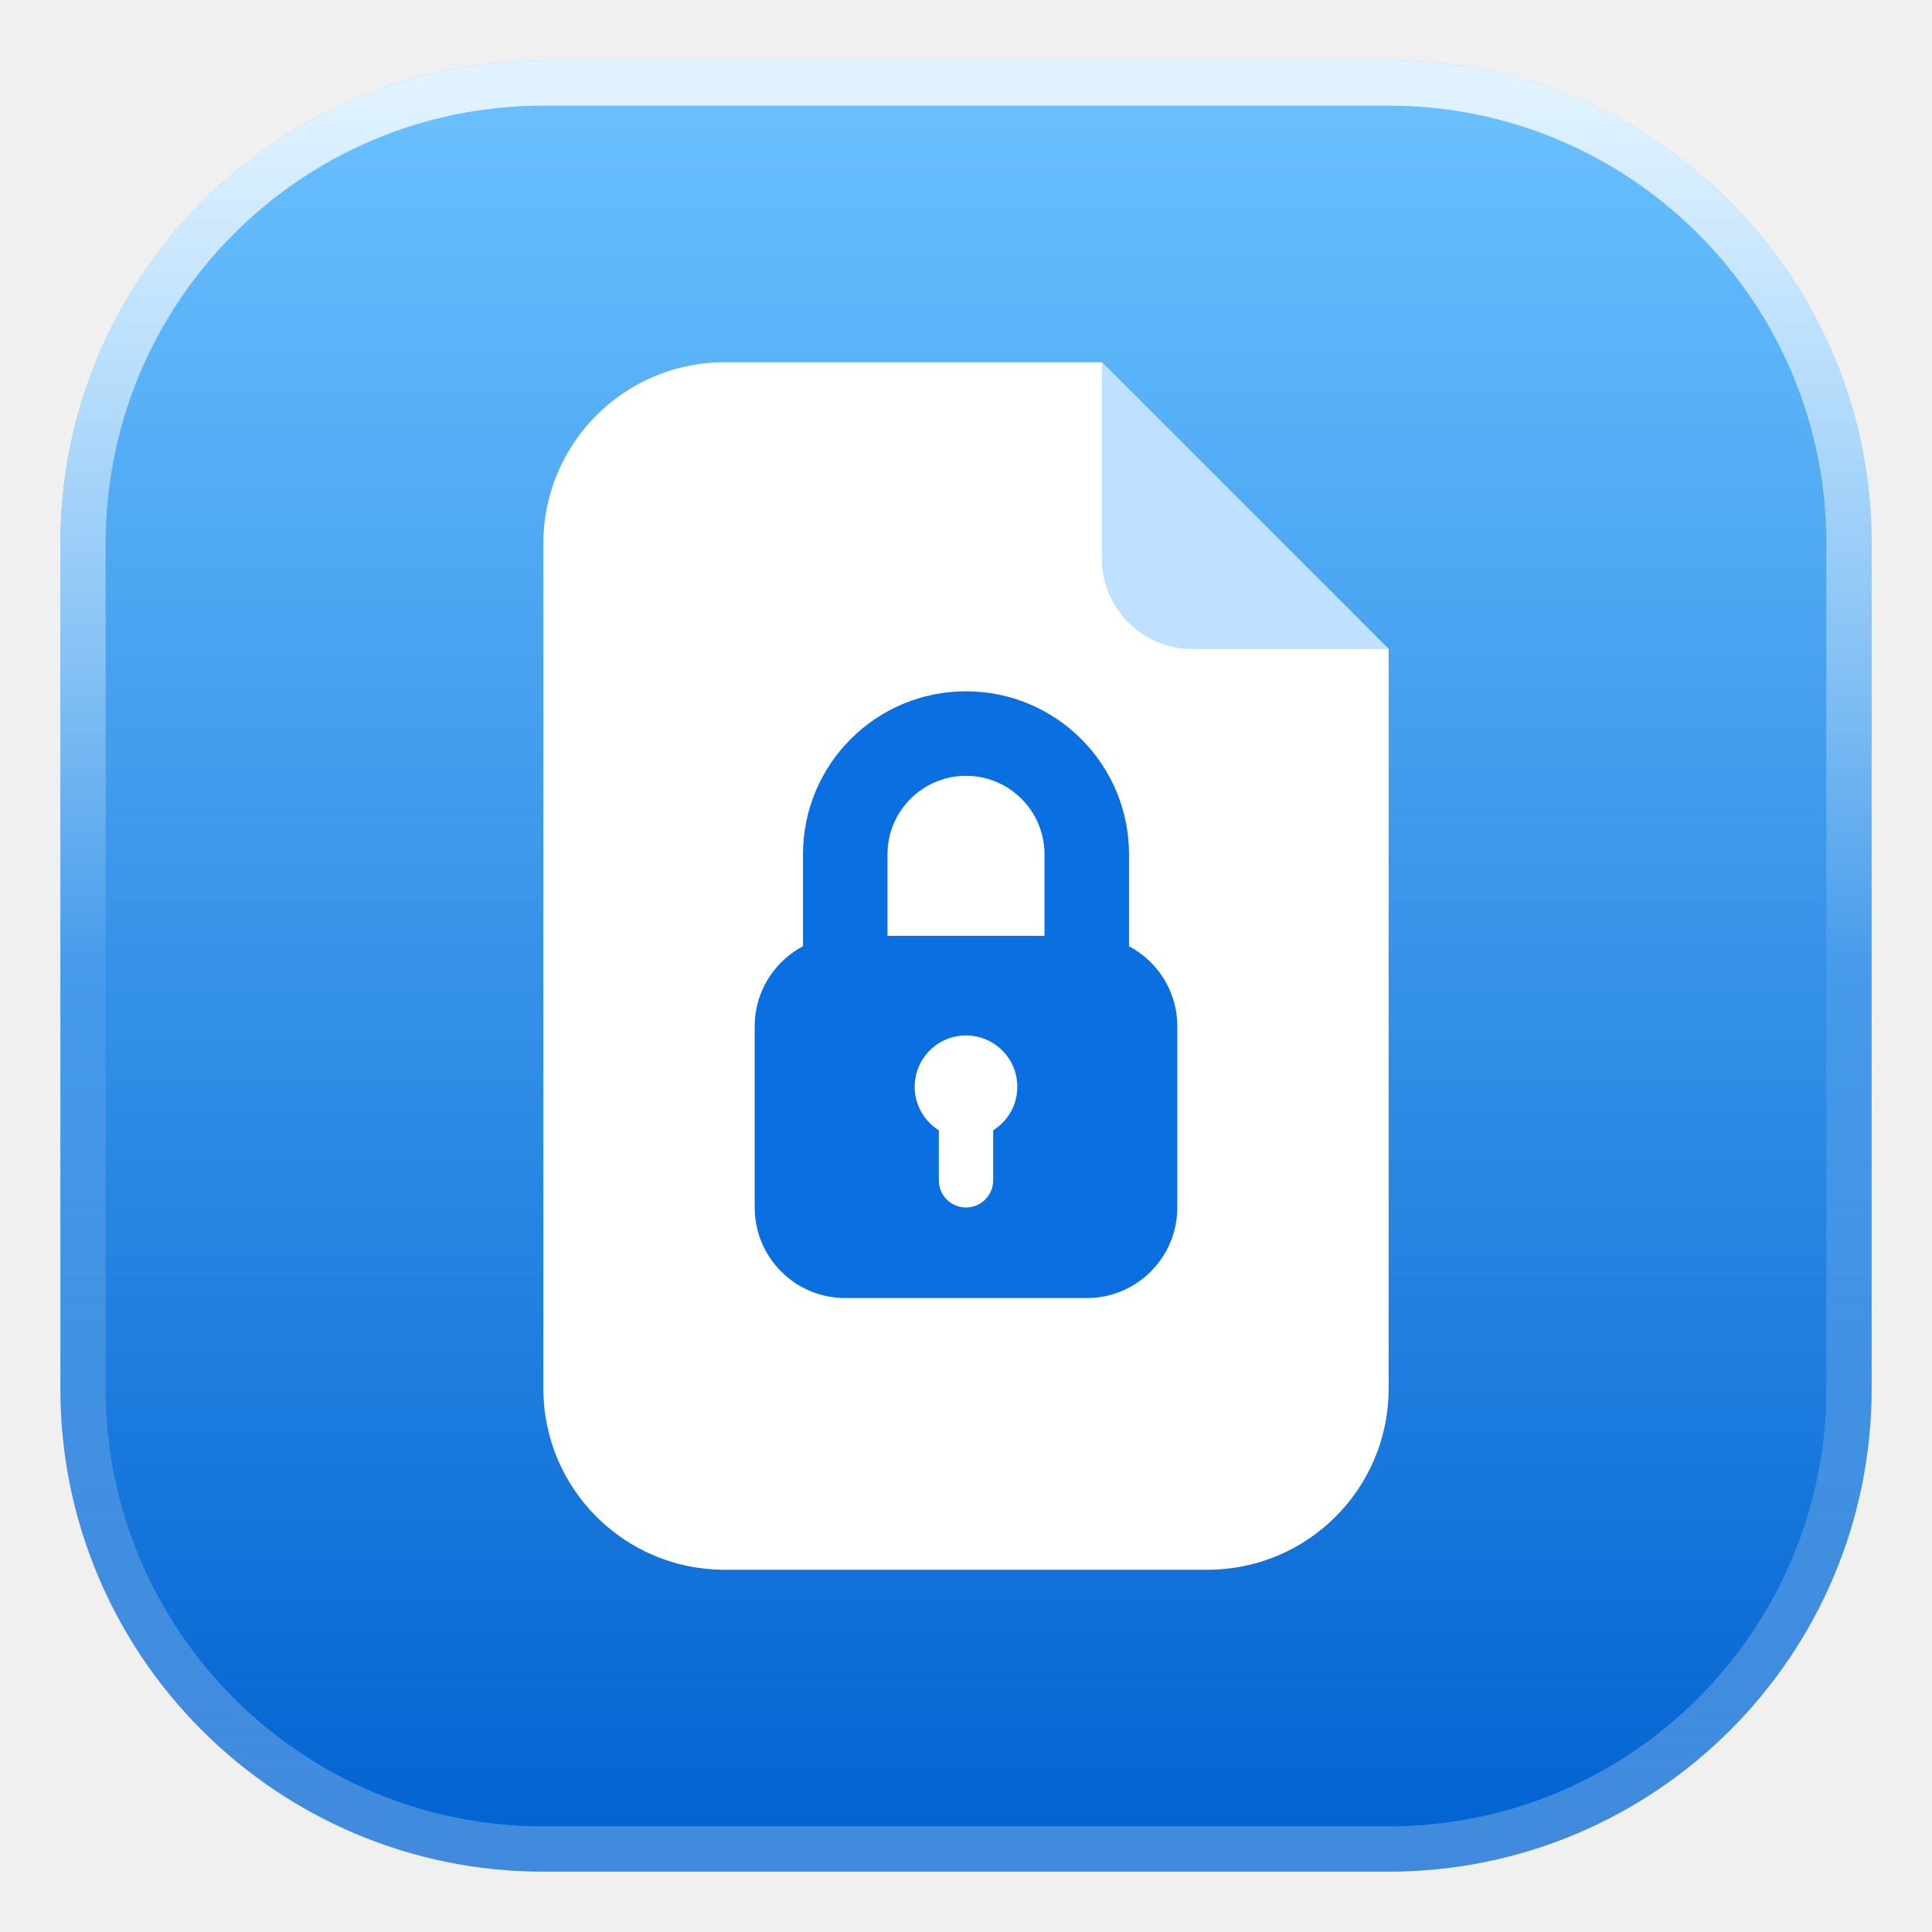
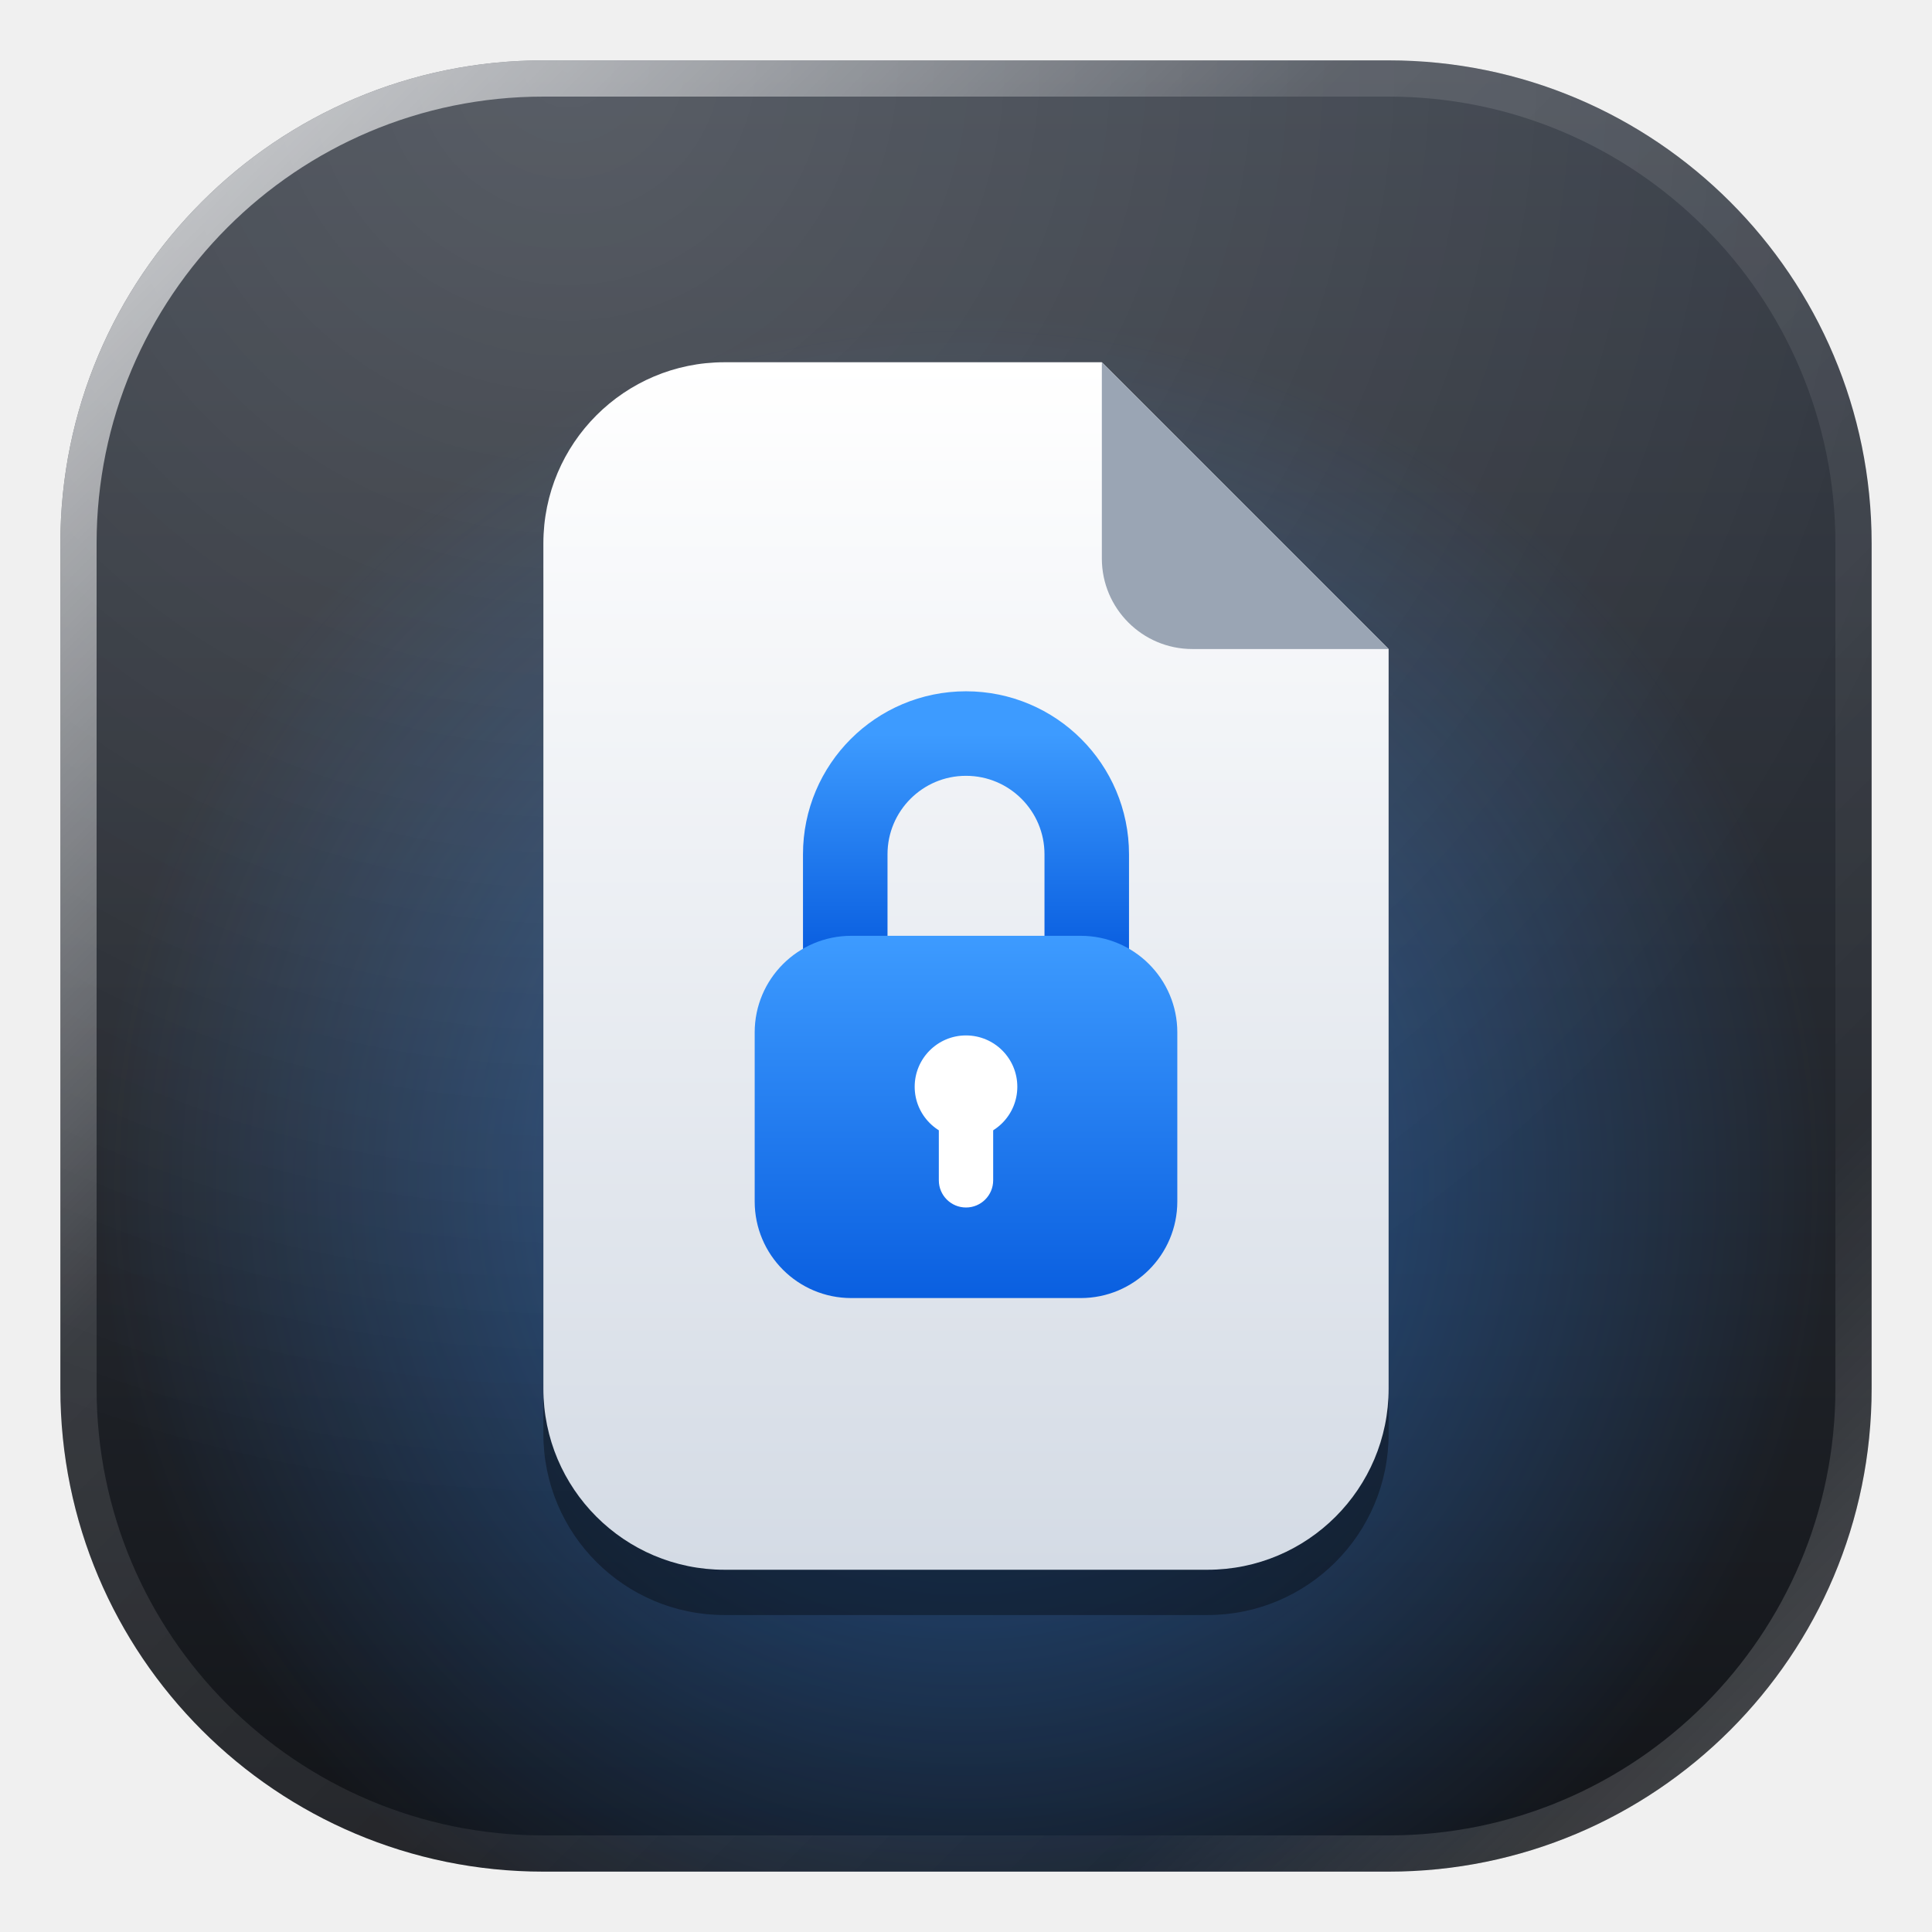
<svg xmlns="http://www.w3.org/2000/svg" viewBox="0 0 64 64">
  <defs>
-     <linearGradient id="t" x1="0" y1="0" x2="0" y2="1">
-       <stop offset="0" stop-color="#6cc2ff" />
-       <stop offset="1" stop-color="#0062d1" />
+     <linearGradient id="logo-tile" x1="0" y1="0" x2="0" y2="1">
+       <stop offset="0" stop-color="#3a404a" />
+       <stop offset="1" stop-color="#121418" />
    </linearGradient>
-     <linearGradient id="r" x1="0" y1="0" x2="0" y2="1">
-       <stop offset="0" stop-color="#fff" stop-opacity="0.8" />
-       <stop offset="0.5" stop-color="#fff" stop-opacity="0.08" />
+     <radialGradient id="logo-sheen" cx="0.28" cy="0" r="0.8">
+       <stop offset="0" stop-color="#fff" stop-opacity="0.16" />
+       <stop offset="1" stop-color="#fff" stop-opacity="0" />
+     </radialGradient>
+     <radialGradient id="logo-glow" cx="0.5" cy="0.62" r="0.48">
+       <stop offset="0" stop-color="#2f8cff" stop-opacity="0.55" />
+       <stop offset="1" stop-color="#2f8cff" stop-opacity="0" />
+     </radialGradient>
+     <linearGradient id="logo-rim" x1="0" y1="0" x2="1" y2="1">
+       <stop offset="0" stop-color="#fff" stop-opacity="0.75" />
+       <stop offset="0.35" stop-color="#fff" stop-opacity="0.12" />
+       <stop offset="0.8" stop-color="#fff" stop-opacity="0.04" />
      <stop offset="1" stop-color="#fff" stop-opacity="0.25" />
    </linearGradient>
+     <linearGradient id="logo-file" x1="0" y1="0" x2="0" y2="1">
+       <stop offset="0" stop-color="#fff" />
+       <stop offset="1" stop-color="#d4dbe5" />
+     </linearGradient>
+     <linearGradient id="logo-lock" x1="0" y1="0" x2="0" y2="1">
+       <stop offset="0" stop-color="#3d9bff" />
+       <stop offset="1" stop-color="#0a5fe0" />
+     </linearGradient>
  </defs>
-   <rect x="2" y="2" width="60" height="60" rx="16" fill="url(#t)" />
-   <rect x="2.75" y="2.75" width="58.5" height="58.5" rx="15.25" fill="none" stroke="url(#r)" stroke-width="1.5" />
-   <path d="M24 12h12.5L46 21.5V46a6 6 0 0 1-6 6H24a6 6 0 0 1-6-6V18a6 6 0 0 1 6-6z" fill="#fff" />
-   <path d="M36.5 12L46 21.5h-6.5a3 3 0 0 1-3-3z" fill="#bfe0ff" />
-   <path d="M28 31.5v-3.2a4 4 0 0 1 8 0v3.2" fill="none" stroke="#0a6fe0" stroke-width="2.8" stroke-linecap="round" />
-   <rect x="25" y="31" width="14" height="12" rx="3" fill="#0a6fe0" />
+   <rect x="2" y="2" width="60" height="60" rx="16" fill="url(#logo-tile)" />
+   <rect x="2" y="2" width="60" height="60" rx="16" fill="url(#logo-glow)" />
+   <rect x="2" y="2" width="60" height="60" rx="16" fill="url(#logo-sheen)" />
+   <path d="M24 13.5h12.5L46 23v24.5a6 6 0 0 1-6 6H24a6 6 0 0 1-6-6V19.5a6 6 0 0 1 6-6z" fill="#000" opacity="0.35" />
+   <path d="M24 12h12.5L46 21.5V46a6 6 0 0 1-6 6H24a6 6 0 0 1-6-6V18a6 6 0 0 1 6-6z" fill="url(#logo-file)" />
+   <path d="M36.5 12L46 21.5h-6.5a3 3 0 0 1-3-3z" fill="#9aa5b4" />
+   <path d="M28 31.5v-3.2a4 4 0 0 1 8 0v3.2" fill="none" stroke="url(#logo-lock)" stroke-width="2.8" stroke-linecap="round" />
+   <rect x="25" y="31" width="14" height="12" rx="3.2" fill="url(#logo-lock)" />
  <circle cx="32" cy="36" r="1.7" fill="#fff" />
  <rect x="31.1" y="36.4" width="1.8" height="3.6" rx="0.9" fill="#fff" />
+   <rect x="2.6" y="2.6" width="58.8" height="58.8" rx="15.4" fill="none" stroke="url(#logo-rim)" stroke-width="1.2" />
</svg>
